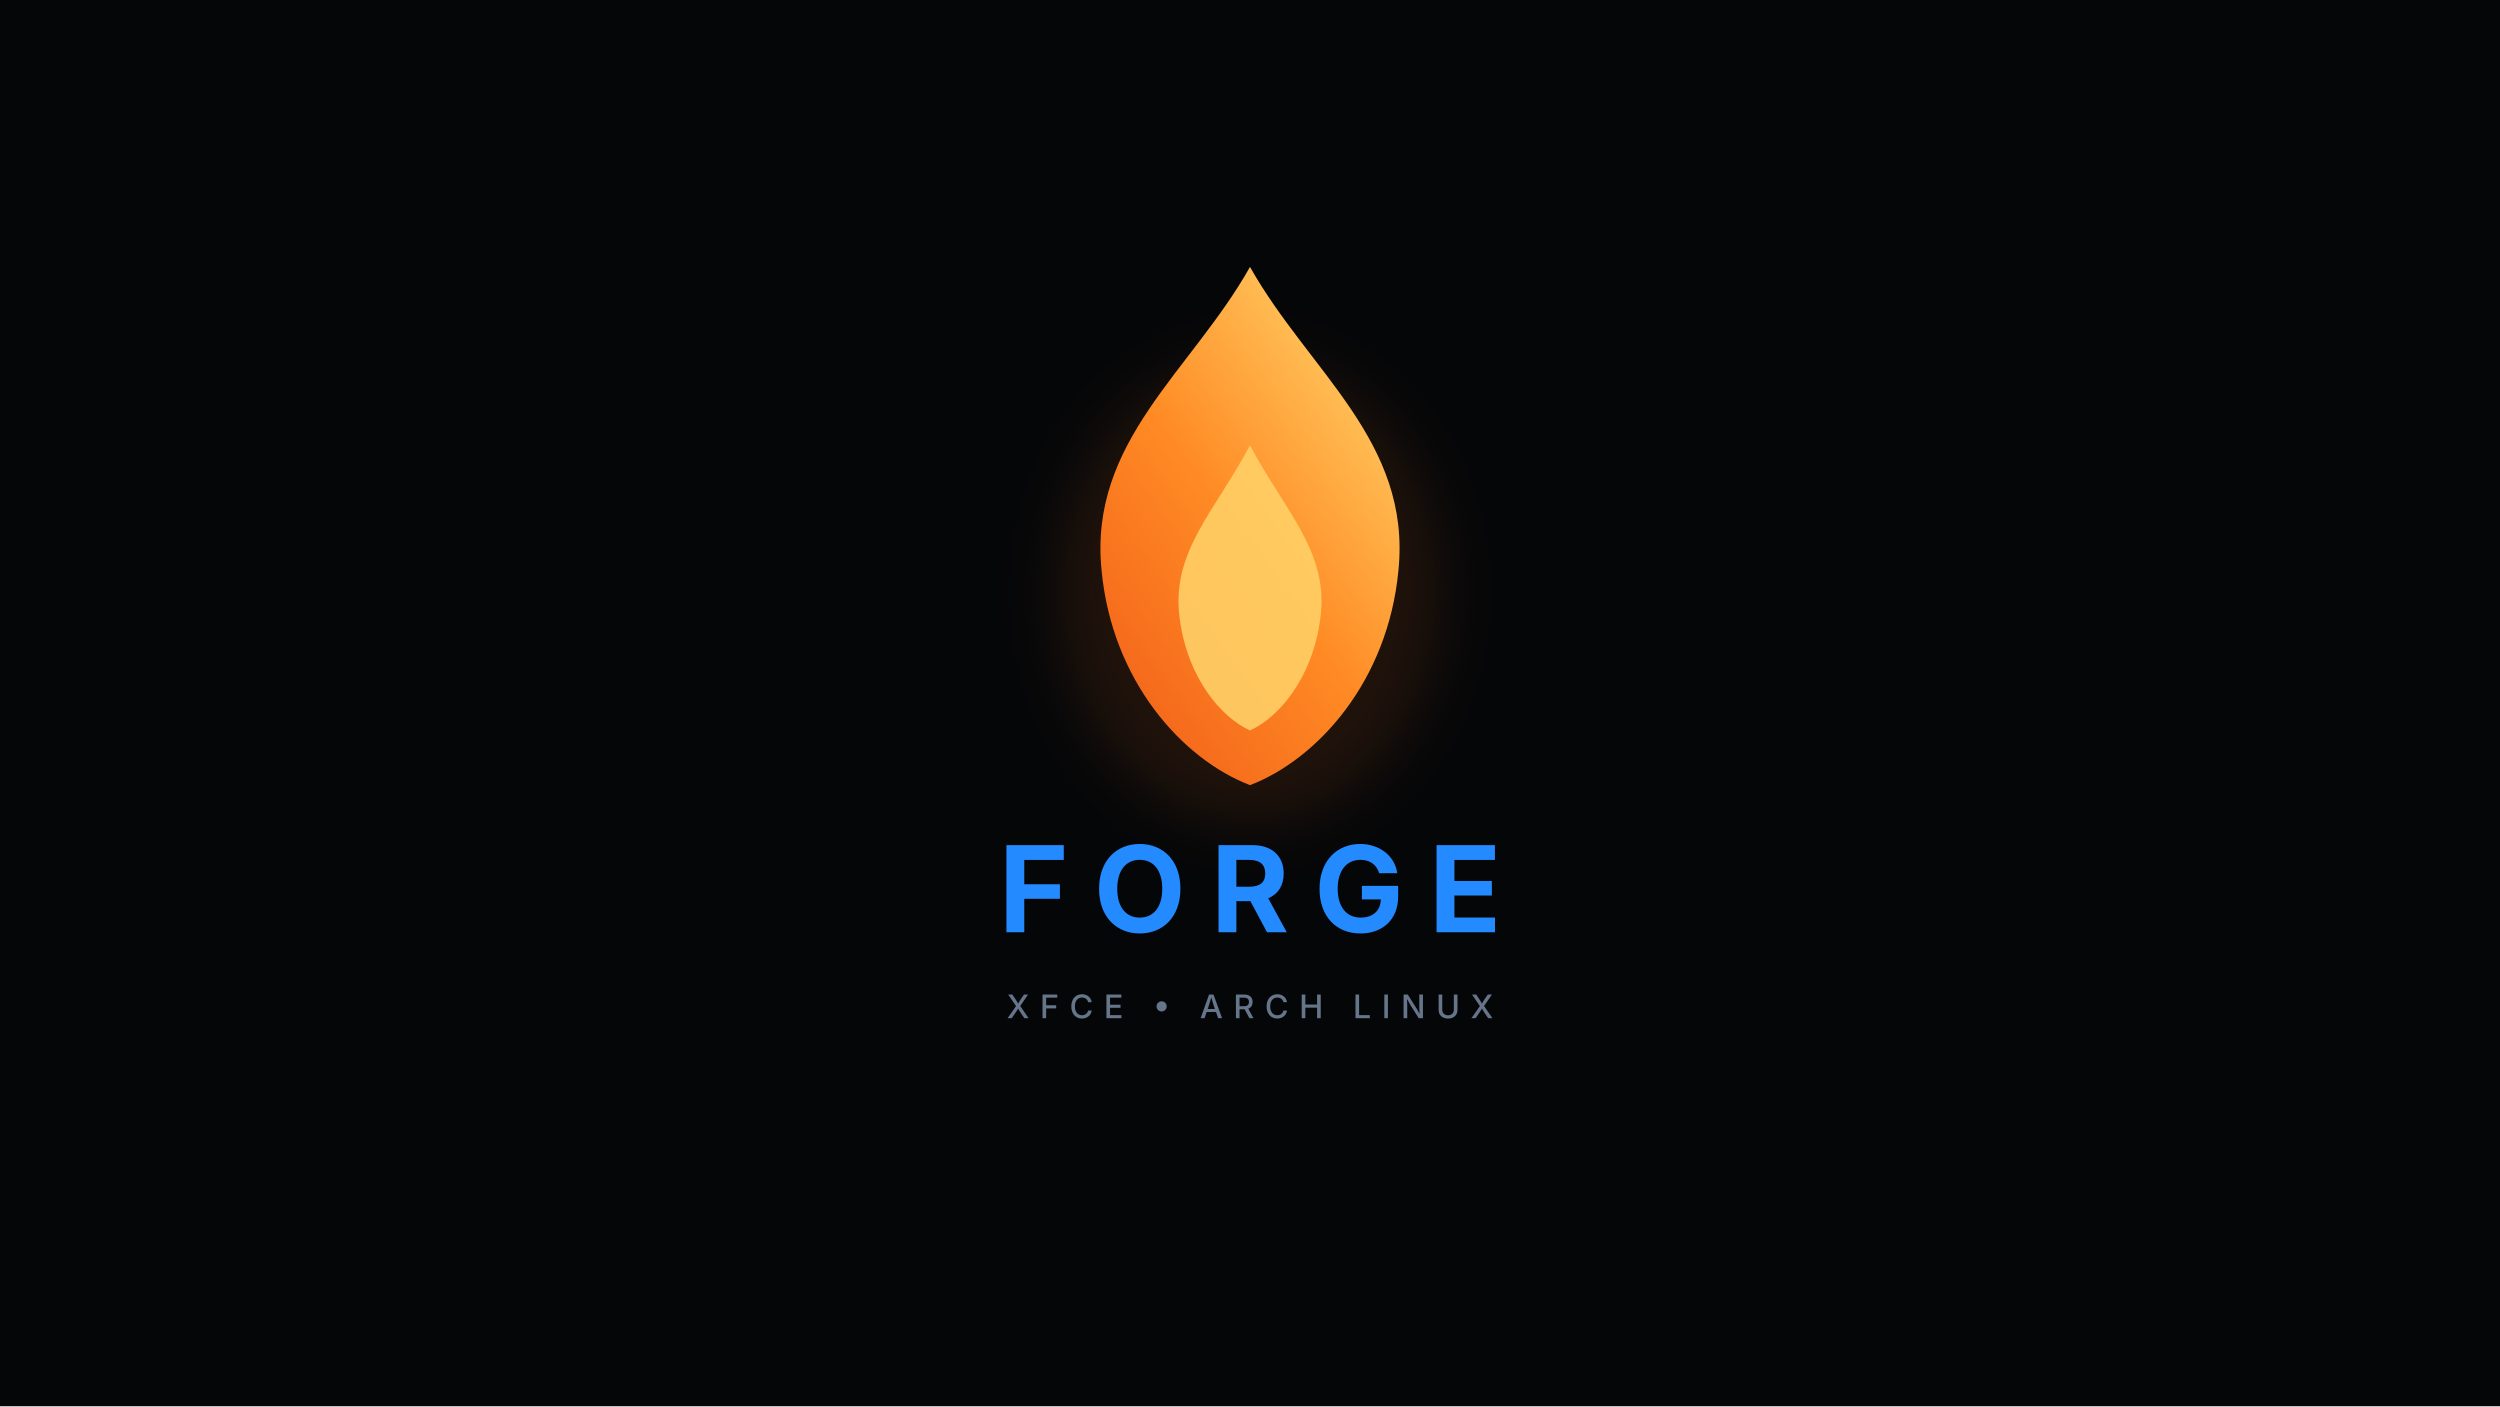
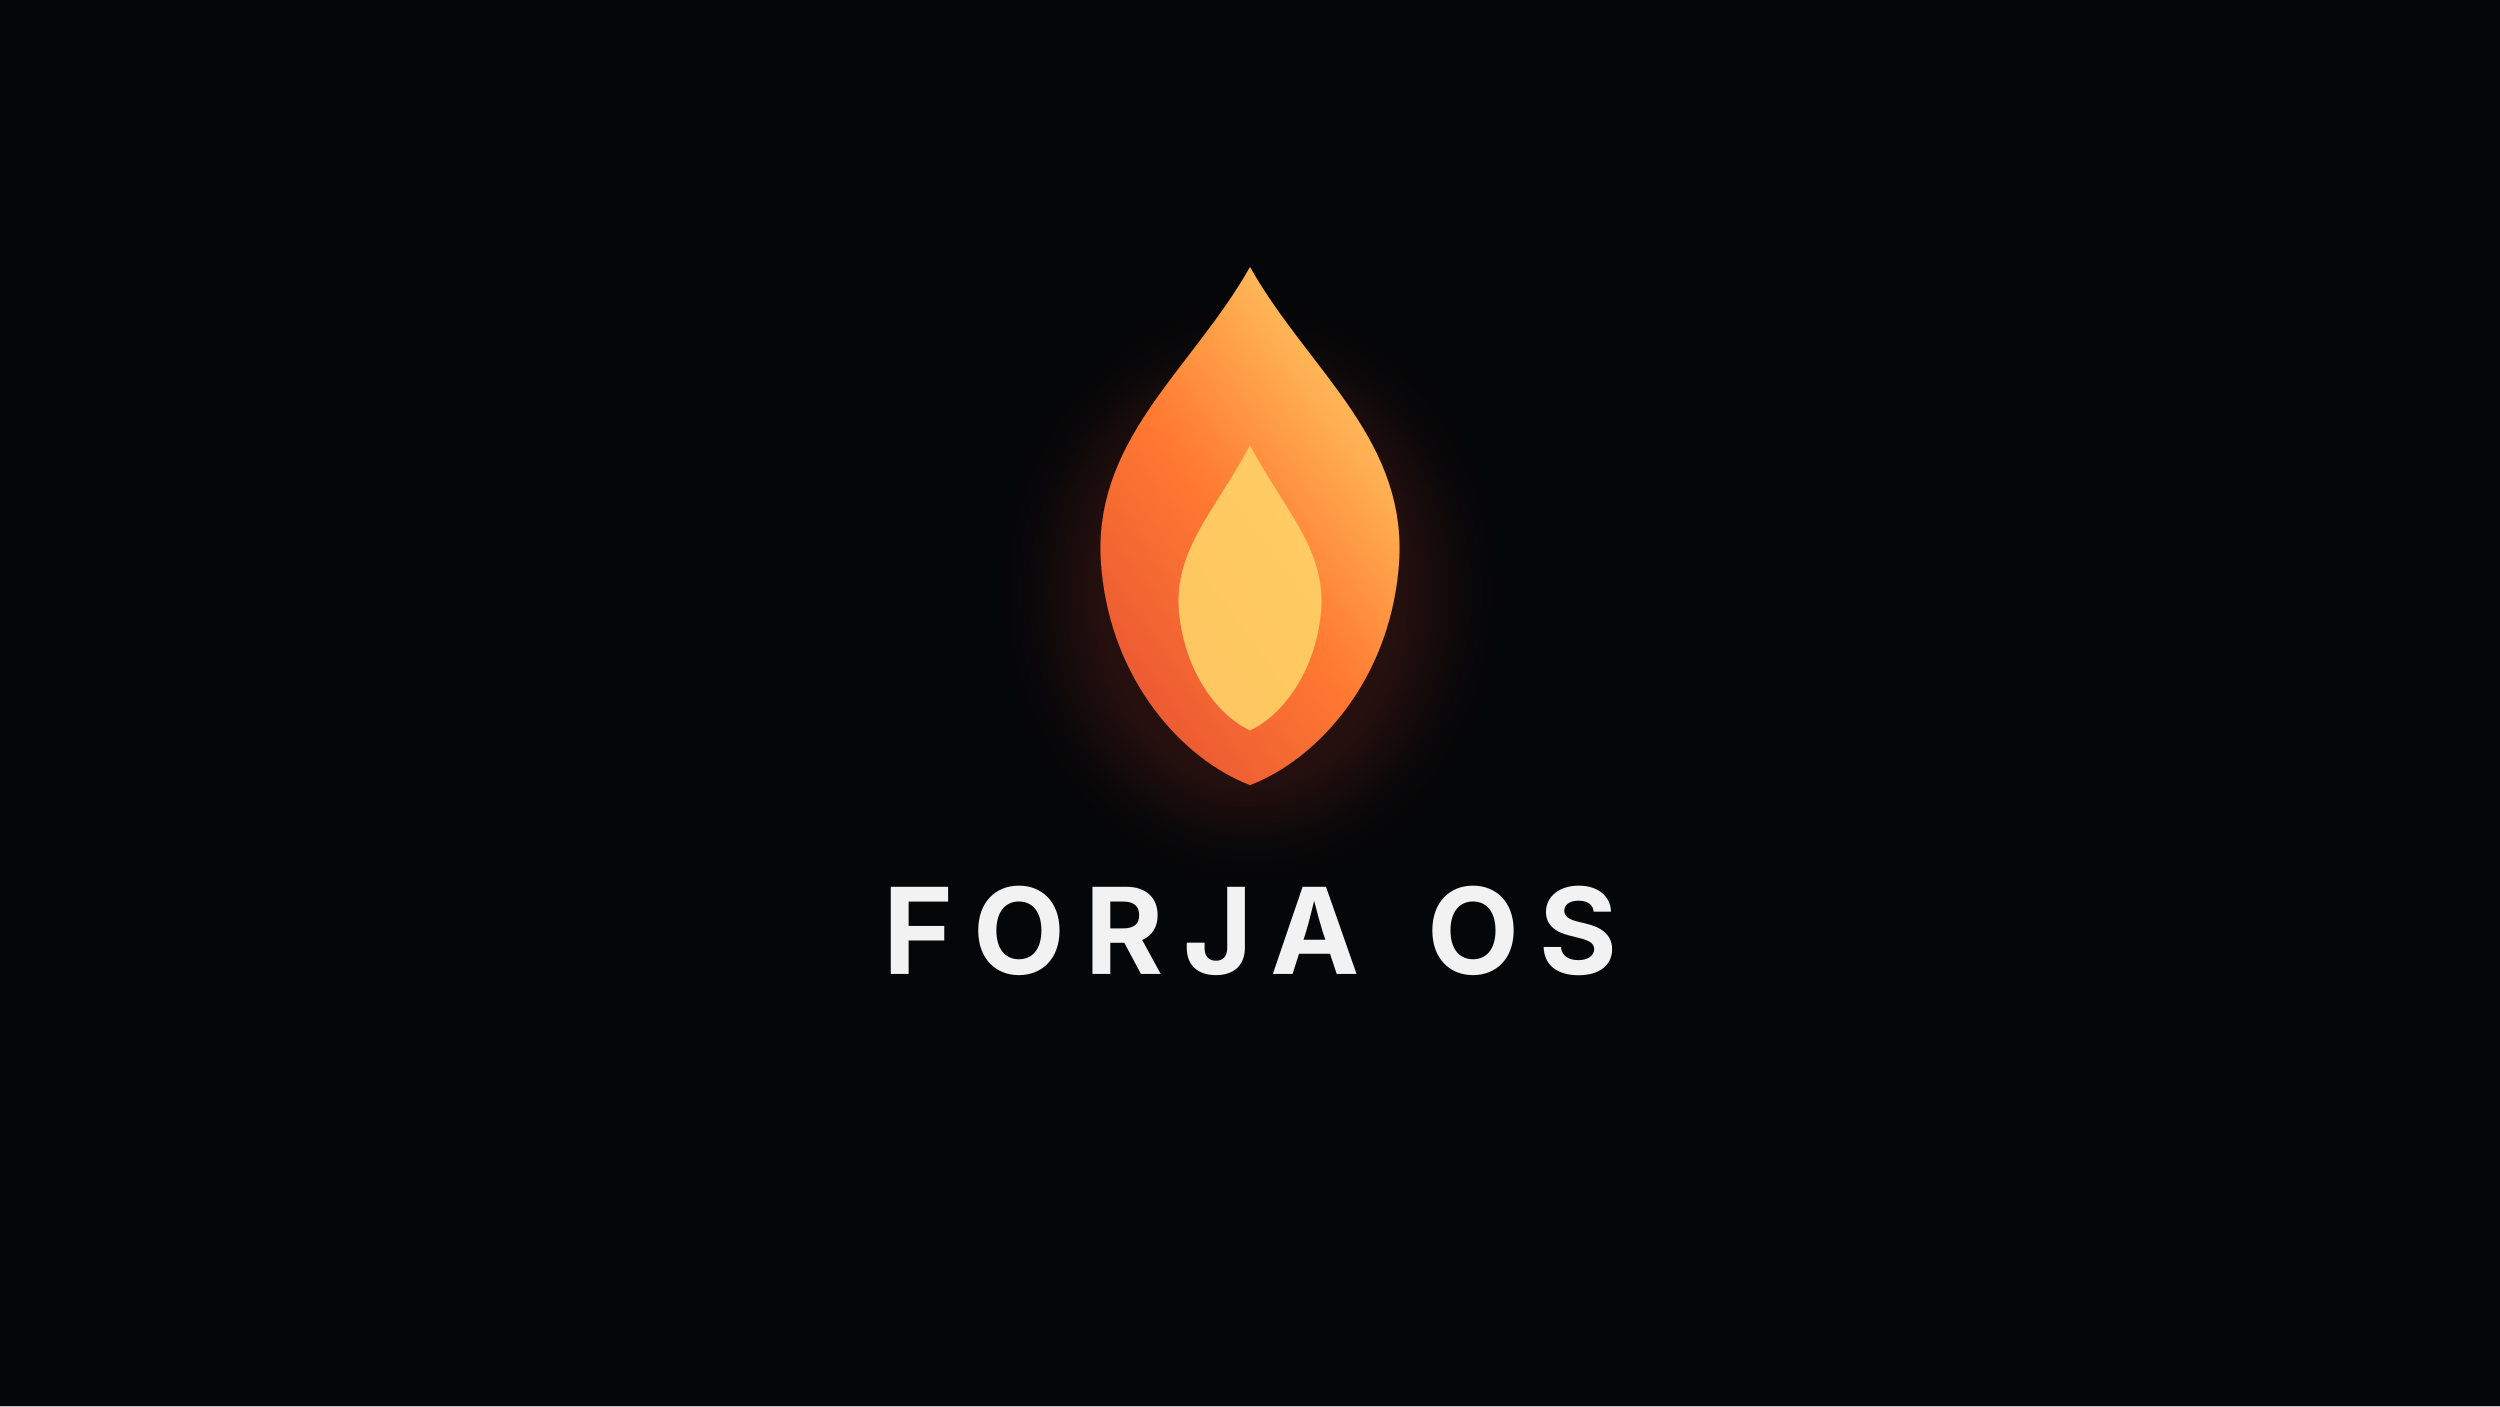
<svg xmlns="http://www.w3.org/2000/svg" width="1920" height="1080" viewBox="0 0 1920 1080">
  <defs>
    <linearGradient id="flame" x1="0" y1="1" x2="0.8" y2="0">
-       <stop offset="0" stop-color="#f05a18" />
-       <stop offset="0.52" stop-color="#ff8a24" />
+       <stop offset="0" stop-color="#e34b32" />
+       <stop offset="0.52" stop-color="#ff7a32" />
      <stop offset="1" stop-color="#ffd166" />
    </linearGradient>
    <filter id="glow" x="-80%" y="-80%" width="260%" height="260%">
      <feGaussianBlur stdDeviation="24" />
    </filter>
  </defs>
  <rect width="1920" height="1080" fill="#050608" />
-   <ellipse cx="960" cy="455" rx="145" ry="175" fill="#f47721" opacity=".12" filter="url(#glow)" />
+   <ellipse cx="960" cy="455" rx="145" ry="175" fill="#e34b32" opacity=".16" filter="url(#glow)" />
  <path d="M960 205 C1005 285 1084 339 1074 438 C1066 523 1012 583 960 603 C908 583 854 523 846 438 C836 339 915 285 960 205 Z" fill="url(#flame)" />
-   <path d="M960 342 C987 393 1021 424 1014 475 C1008 521 982 551 960 561 C938 551 912 521 906 475 C899 424 933 393 960 342 Z" fill="#ffd166" opacity=".88" />
-   <text x="960" y="716" text-anchor="middle" fill="#238bff" font-family="Inter,Montserrat,Arial,sans-serif" font-size="92" font-weight="650" letter-spacing="19">FORGE</text>
-   <text x="960" y="782" text-anchor="middle" fill="#65758a" font-family="Inter,Arial,sans-serif" font-size="25" font-weight="500" letter-spacing="8">XFCE  •  ARCH LINUX</text>
+   <path d="M960 342 C987 393 1021 424 1014 475 C1008 521 982 551 960 561 C938 551 912 521 906 475 C899 424 933 393 960 342 Z" fill="#ffd166" opacity=".9" />
+   <text x="960" y="748" text-anchor="middle" fill="#f2f2f2" font-family="Inter,Montserrat,Arial,sans-serif" font-size="92" font-weight="650" letter-spacing="15">FORJA OS</text>
</svg>
